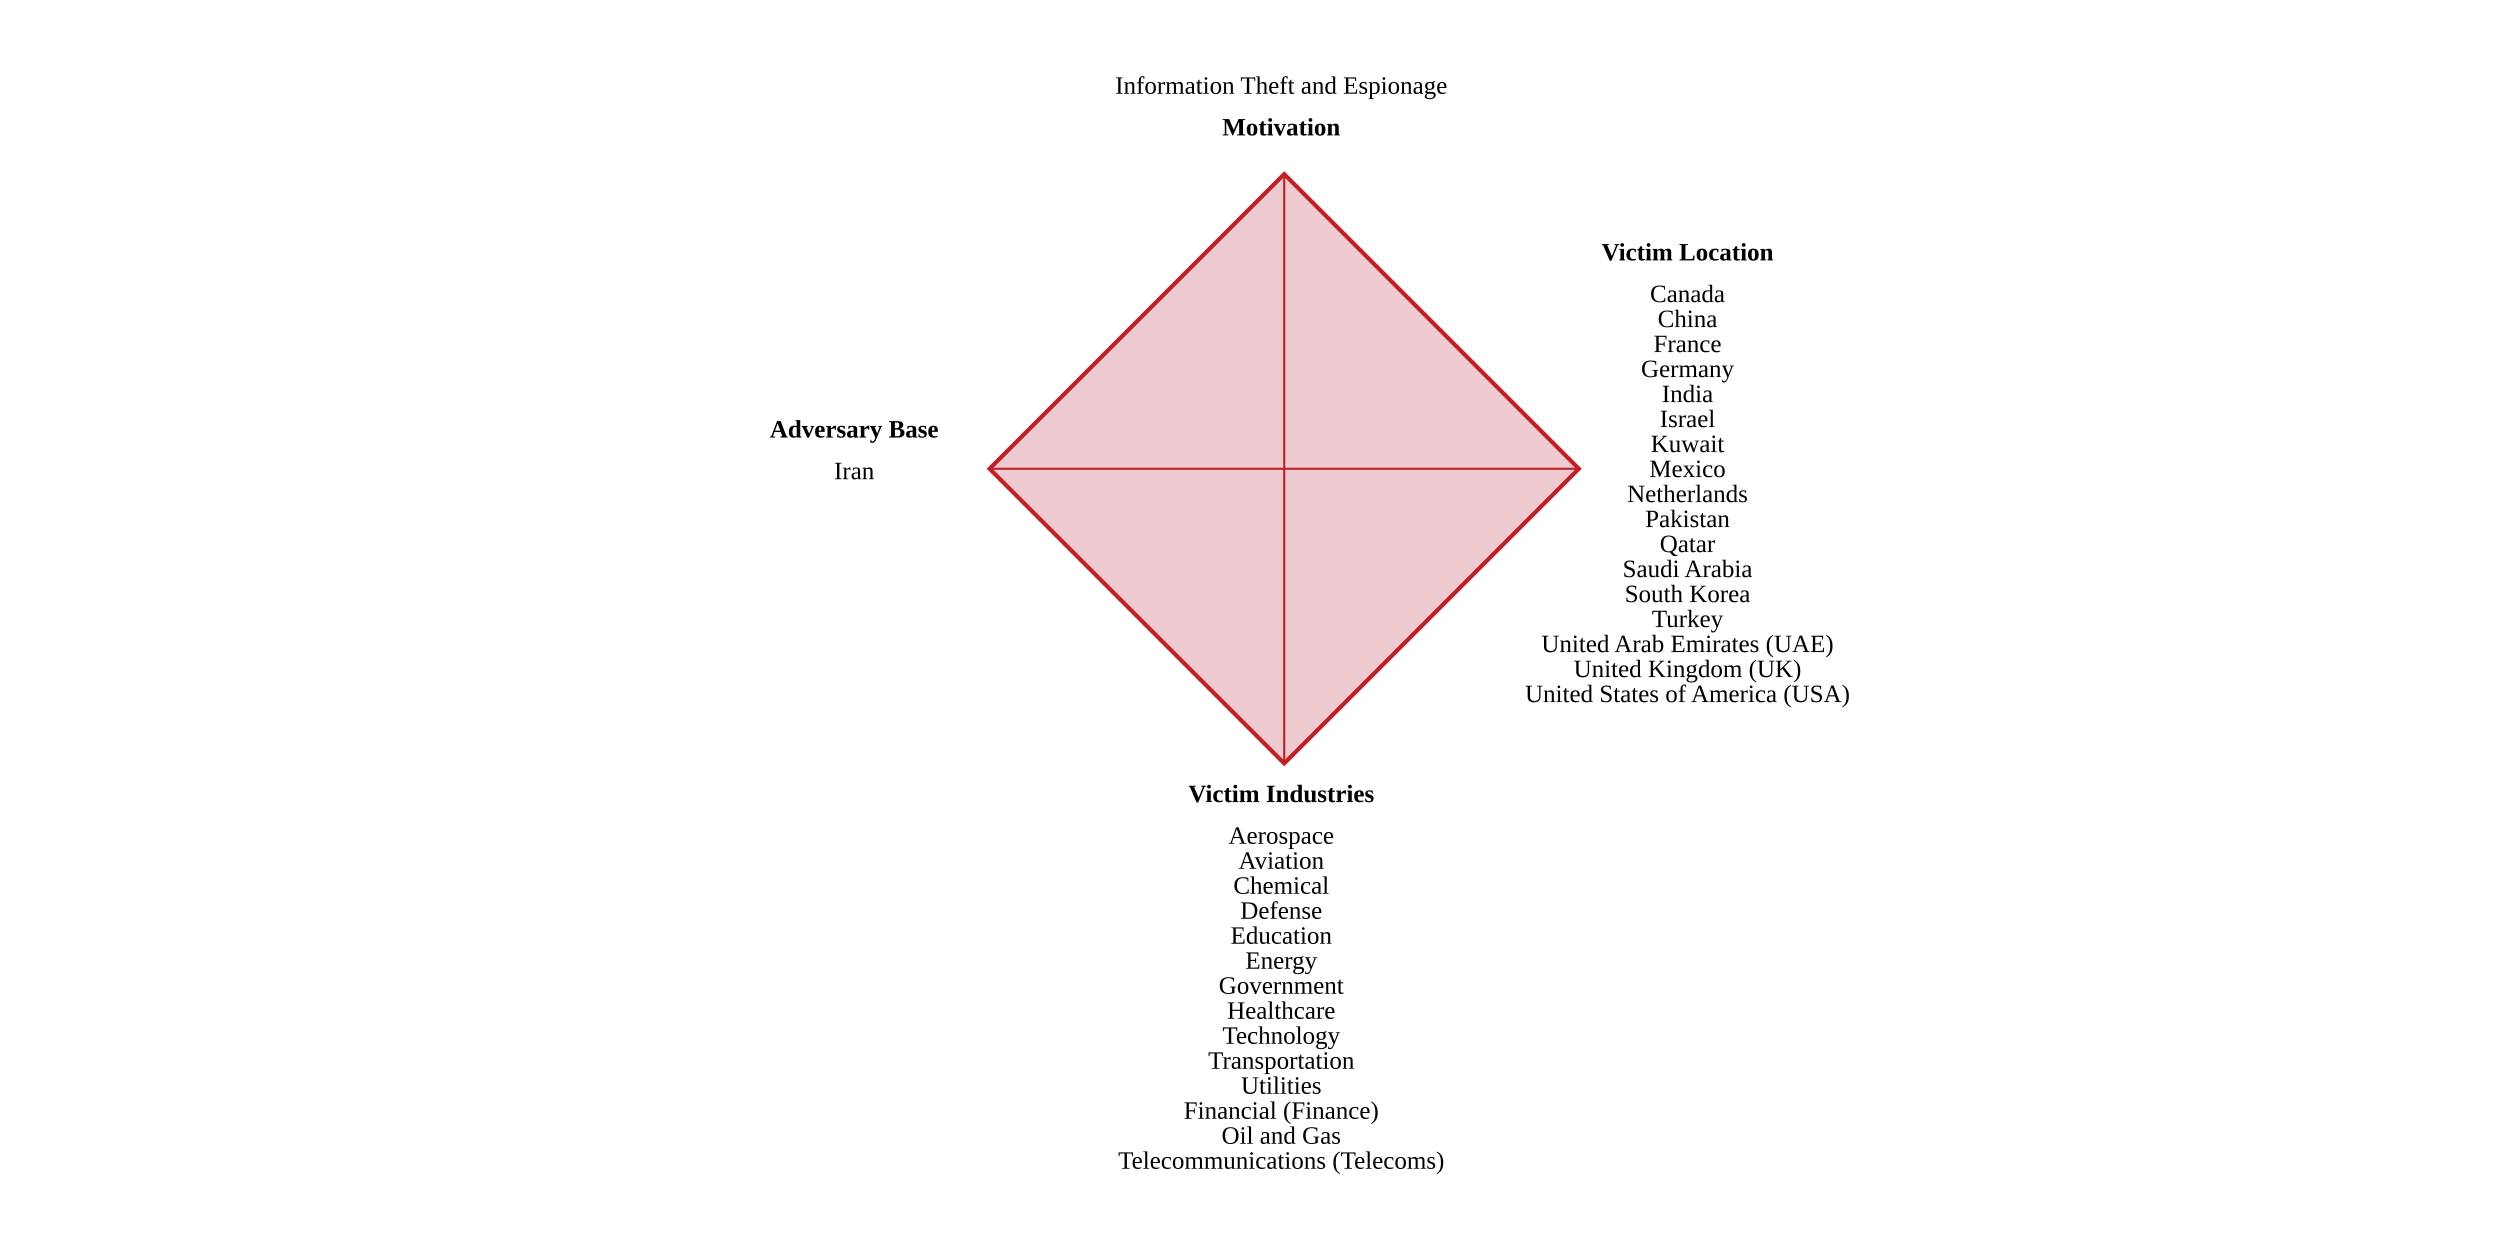
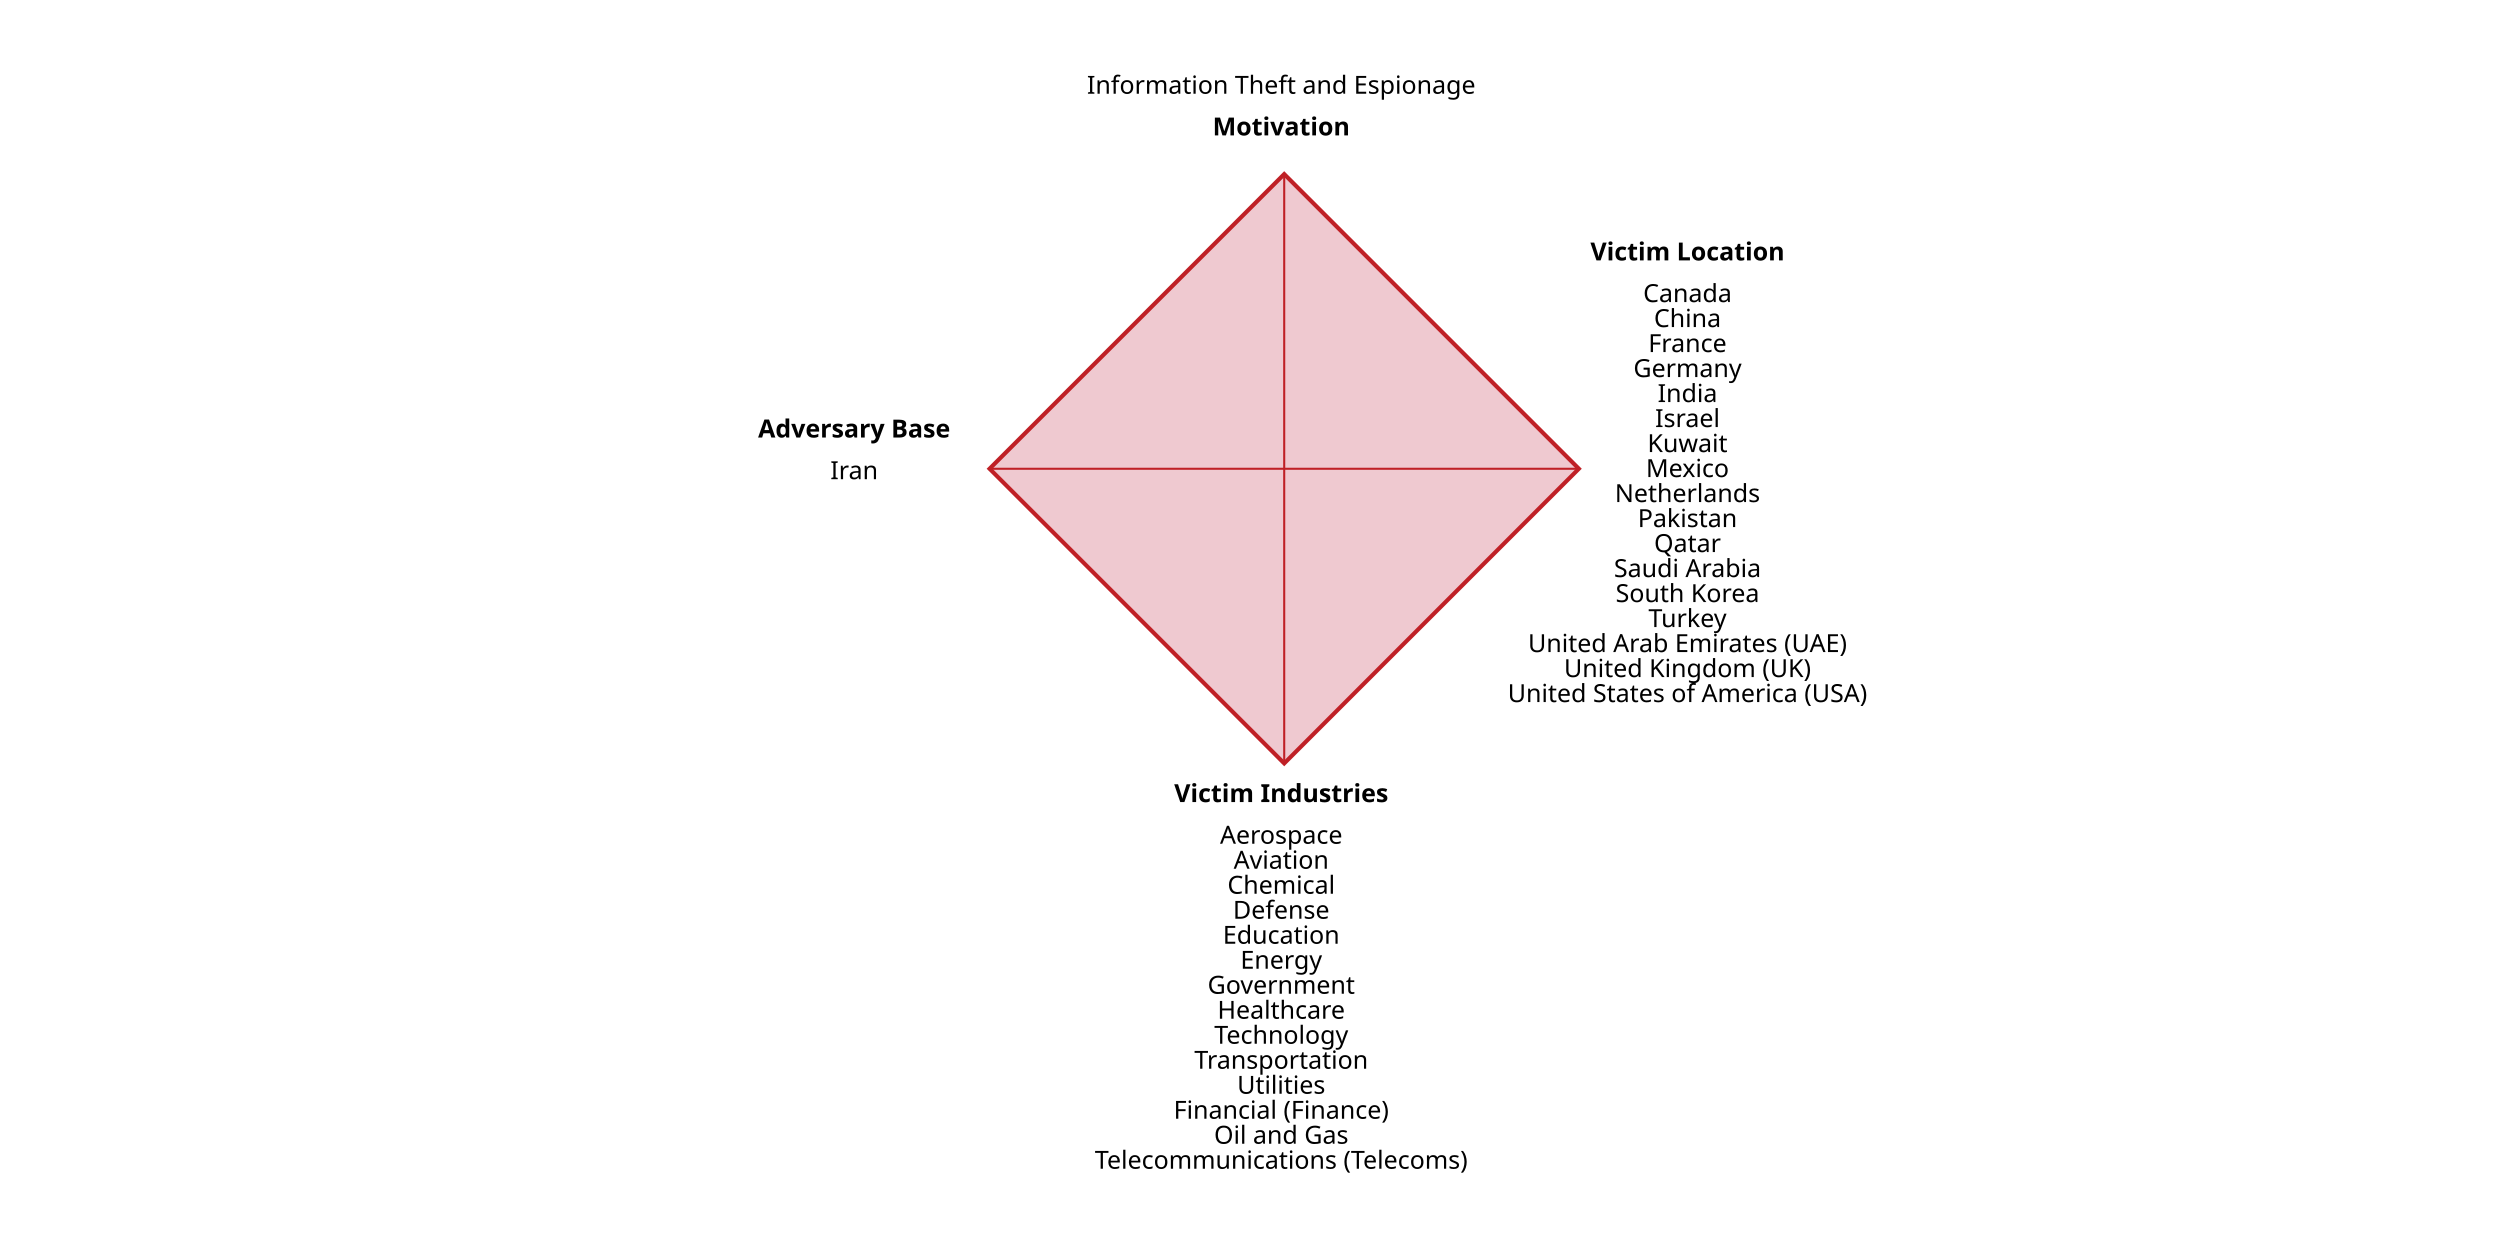
<svg xmlns="http://www.w3.org/2000/svg" viewBox="0 0 1200 600" version="1.1">
  <g transform="translate(475 225) rotate(-45)">
    <rect x="0" y="0" width="200" height="200" fill="#efc9d0" stroke="#bf2026ff" stroke-width="2" />
    <line x1="0" y1="0" x2="200" y2="200" stroke="#bf2026ff" />
    <line x1="0" y1="200" x2="200" y2="0" stroke="#bf2026ff" />
  </g>
  <g id="diamond_labels" transform="translate(475 225)">
-     <text x="140" y="-160" id="svg_motivation" style="font-weight:bold" text-anchor="middle">Motivation</text>
-     <text x="140" y="-180" id="svg_motivation_detail" text-anchor="middle">Information Theft and Espionage</text>
-     <text x="140" y="160" id="svg_industry" style="font-weight:bold" text-anchor="middle">Victim Industries</text>
-     <text x="140" y="180" id="svg_industry_detail" style="font-size:12px" text-anchor="middle">Aerospace</text>
-     <text x="140" y="192" id="svg_industry_detail" style="font-size:12px" text-anchor="middle">Aviation</text>
-     <text x="140" y="204" id="svg_industry_detail" style="font-size:12px" text-anchor="middle">Chemical</text>
-     <text x="140" y="216" id="svg_industry_detail" style="font-size:12px" text-anchor="middle">Defense</text>
-     <text x="140" y="228" id="svg_industry_detail" style="font-size:12px" text-anchor="middle">Education</text>
-     <text x="140" y="240" id="svg_industry_detail" style="font-size:12px" text-anchor="middle">Energy</text>
-     <text x="140" y="252" id="svg_industry_detail" style="font-size:12px" text-anchor="middle">Government</text>
-     <text x="140" y="264" id="svg_industry_detail" style="font-size:12px" text-anchor="middle">Healthcare</text>
-     <text x="140" y="276" id="svg_industry_detail" style="font-size:12px" text-anchor="middle">Technology</text>
-     <text x="140" y="288" id="svg_industry_detail" style="font-size:12px" text-anchor="middle">Transportation</text>
-     <text x="140" y="300" id="svg_industry_detail" style="font-size:12px" text-anchor="middle">Utilities</text>
-     <text x="140" y="312" id="svg_industry_detail" style="font-size:12px" text-anchor="middle">Financial (Finance)</text>
-     <text x="140" y="324" id="svg_industry_detail" style="font-size:12px" text-anchor="middle">Oil and Gas</text>
-     <text x="140" y="336" id="svg_industry_detail" style="font-size:12px" text-anchor="middle">Telecommunications (Telecoms)</text>
-     <text x="-65" y="-15" id="svg_base" style="font-weight:bold" text-anchor="middle">Adversary Base</text>
-     <text x="-65" y="5" id="svg_base_detail" text-anchor="middle">Iran</text>
-     <text x="335" y="-100" id="svg_victim_country" style="font-weight:bold" text-anchor="middle">Victim Location</text>
-     <text x="335" y="-80" id="svg_victim_country_detail" style="font-size:12px" text-anchor="middle">Canada</text>
-     <text x="335" y="-68" id="svg_victim_country_detail" style="font-size:12px" text-anchor="middle">China</text>
-     <text x="335" y="-56" id="svg_victim_country_detail" style="font-size:12px" text-anchor="middle">France</text>
-     <text x="335" y="-44" id="svg_victim_country_detail" style="font-size:12px" text-anchor="middle">Germany</text>
-     <text x="335" y="-32" id="svg_victim_country_detail" style="font-size:12px" text-anchor="middle">India</text>
-     <text x="335" y="-20" id="svg_victim_country_detail" style="font-size:12px" text-anchor="middle">Israel</text>
-     <text x="335" y="-8" id="svg_victim_country_detail" style="font-size:12px" text-anchor="middle">Kuwait</text>
-     <text x="335" y="4" id="svg_victim_country_detail" style="font-size:12px" text-anchor="middle">Mexico</text>
-     <text x="335" y="16" id="svg_victim_country_detail" style="font-size:12px" text-anchor="middle">Netherlands</text>
-     <text x="335" y="28" id="svg_victim_country_detail" style="font-size:12px" text-anchor="middle">Pakistan</text>
-     <text x="335" y="40" id="svg_victim_country_detail" style="font-size:12px" text-anchor="middle">Qatar</text>
-     <text x="335" y="52" id="svg_victim_country_detail" style="font-size:12px" text-anchor="middle">Saudi Arabia</text>
-     <text x="335" y="64" id="svg_victim_country_detail" style="font-size:12px" text-anchor="middle">South Korea</text>
-     <text x="335" y="76" id="svg_victim_country_detail" style="font-size:12px" text-anchor="middle">Turkey</text>
-     <text x="335" y="88" id="svg_victim_country_detail" style="font-size:12px" text-anchor="middle">United Arab Emirates (UAE)</text>
-     <text x="335" y="100" id="svg_victim_country_detail" style="font-size:12px" text-anchor="middle">United Kingdom (UK)</text>
-     <text x="335" y="112" id="svg_victim_country_detail" style="font-size:12px" text-anchor="middle">United States of America (USA)</text>
+     <text x="140" y="-160" id="svg_motivation" style="font-weight:bold" font-family="sans-serif" text-anchor="middle">Motivation</text>
+     <text x="140" y="-180" id="svg_motivation_detail" font-family="sans-serif" text-anchor="middle">Information Theft and Espionage</text>
+     <text x="140" y="160" id="svg_industry" style="font-weight:bold" font-family="sans-serif" text-anchor="middle">Victim Industries</text>
+     <text x="140" y="180" id="svg_industry_detail" style="font-size:12px" font-family="sans-serif" text-anchor="middle">Aerospace</text>
+     <text x="140" y="192" id="svg_industry_detail" style="font-size:12px" font-family="sans-serif" text-anchor="middle">Aviation</text>
+     <text x="140" y="204" id="svg_industry_detail" style="font-size:12px" font-family="sans-serif" text-anchor="middle">Chemical</text>
+     <text x="140" y="216" id="svg_industry_detail" style="font-size:12px" font-family="sans-serif" text-anchor="middle">Defense</text>
+     <text x="140" y="228" id="svg_industry_detail" style="font-size:12px" font-family="sans-serif" text-anchor="middle">Education</text>
+     <text x="140" y="240" id="svg_industry_detail" style="font-size:12px" font-family="sans-serif" text-anchor="middle">Energy</text>
+     <text x="140" y="252" id="svg_industry_detail" style="font-size:12px" font-family="sans-serif" text-anchor="middle">Government</text>
+     <text x="140" y="264" id="svg_industry_detail" style="font-size:12px" font-family="sans-serif" text-anchor="middle">Healthcare</text>
+     <text x="140" y="276" id="svg_industry_detail" style="font-size:12px" font-family="sans-serif" text-anchor="middle">Technology</text>
+     <text x="140" y="288" id="svg_industry_detail" style="font-size:12px" font-family="sans-serif" text-anchor="middle">Transportation</text>
+     <text x="140" y="300" id="svg_industry_detail" style="font-size:12px" font-family="sans-serif" text-anchor="middle">Utilities</text>
+     <text x="140" y="312" id="svg_industry_detail" style="font-size:12px" font-family="sans-serif" text-anchor="middle">Financial (Finance)</text>
+     <text x="140" y="324" id="svg_industry_detail" style="font-size:12px" font-family="sans-serif" text-anchor="middle">Oil and Gas</text>
+     <text x="140" y="336" id="svg_industry_detail" style="font-size:12px" font-family="sans-serif" text-anchor="middle">Telecommunications (Telecoms)</text>
+     <text x="-65" y="-15" id="svg_base" style="font-weight:bold" font-family="sans-serif" text-anchor="middle">Adversary Base</text>
+     <text x="-65" y="5" id="svg_base_detail" font-family="sans-serif" text-anchor="middle">Iran</text>
+     <text x="335" y="-100" id="svg_victim_country" style="font-weight:bold" font-family="sans-serif" text-anchor="middle">Victim Location</text>
+     <text x="335" y="-80" id="svg_victim_country_detail" style="font-size:12px" font-family="sans-serif" text-anchor="middle">Canada</text>
+     <text x="335" y="-68" id="svg_victim_country_detail" style="font-size:12px" font-family="sans-serif" text-anchor="middle">China</text>
+     <text x="335" y="-56" id="svg_victim_country_detail" style="font-size:12px" font-family="sans-serif" text-anchor="middle">France</text>
+     <text x="335" y="-44" id="svg_victim_country_detail" style="font-size:12px" font-family="sans-serif" text-anchor="middle">Germany</text>
+     <text x="335" y="-32" id="svg_victim_country_detail" style="font-size:12px" font-family="sans-serif" text-anchor="middle">India</text>
+     <text x="335" y="-20" id="svg_victim_country_detail" style="font-size:12px" font-family="sans-serif" text-anchor="middle">Israel</text>
+     <text x="335" y="-8" id="svg_victim_country_detail" style="font-size:12px" font-family="sans-serif" text-anchor="middle">Kuwait</text>
+     <text x="335" y="4" id="svg_victim_country_detail" style="font-size:12px" font-family="sans-serif" text-anchor="middle">Mexico</text>
+     <text x="335" y="16" id="svg_victim_country_detail" style="font-size:12px" font-family="sans-serif" text-anchor="middle">Netherlands</text>
+     <text x="335" y="28" id="svg_victim_country_detail" style="font-size:12px" font-family="sans-serif" text-anchor="middle">Pakistan</text>
+     <text x="335" y="40" id="svg_victim_country_detail" style="font-size:12px" font-family="sans-serif" text-anchor="middle">Qatar</text>
+     <text x="335" y="52" id="svg_victim_country_detail" style="font-size:12px" font-family="sans-serif" text-anchor="middle">Saudi Arabia</text>
+     <text x="335" y="64" id="svg_victim_country_detail" style="font-size:12px" font-family="sans-serif" text-anchor="middle">South Korea</text>
+     <text x="335" y="76" id="svg_victim_country_detail" style="font-size:12px" font-family="sans-serif" text-anchor="middle">Turkey</text>
+     <text x="335" y="88" id="svg_victim_country_detail" style="font-size:12px" font-family="sans-serif" text-anchor="middle">United Arab Emirates (UAE)</text>
+     <text x="335" y="100" id="svg_victim_country_detail" style="font-size:12px" font-family="sans-serif" text-anchor="middle">United Kingdom (UK)</text>
+     <text x="335" y="112" id="svg_victim_country_detail" style="font-size:12px" font-family="sans-serif" text-anchor="middle">United States of America (USA)</text>
  </g>
</svg>
